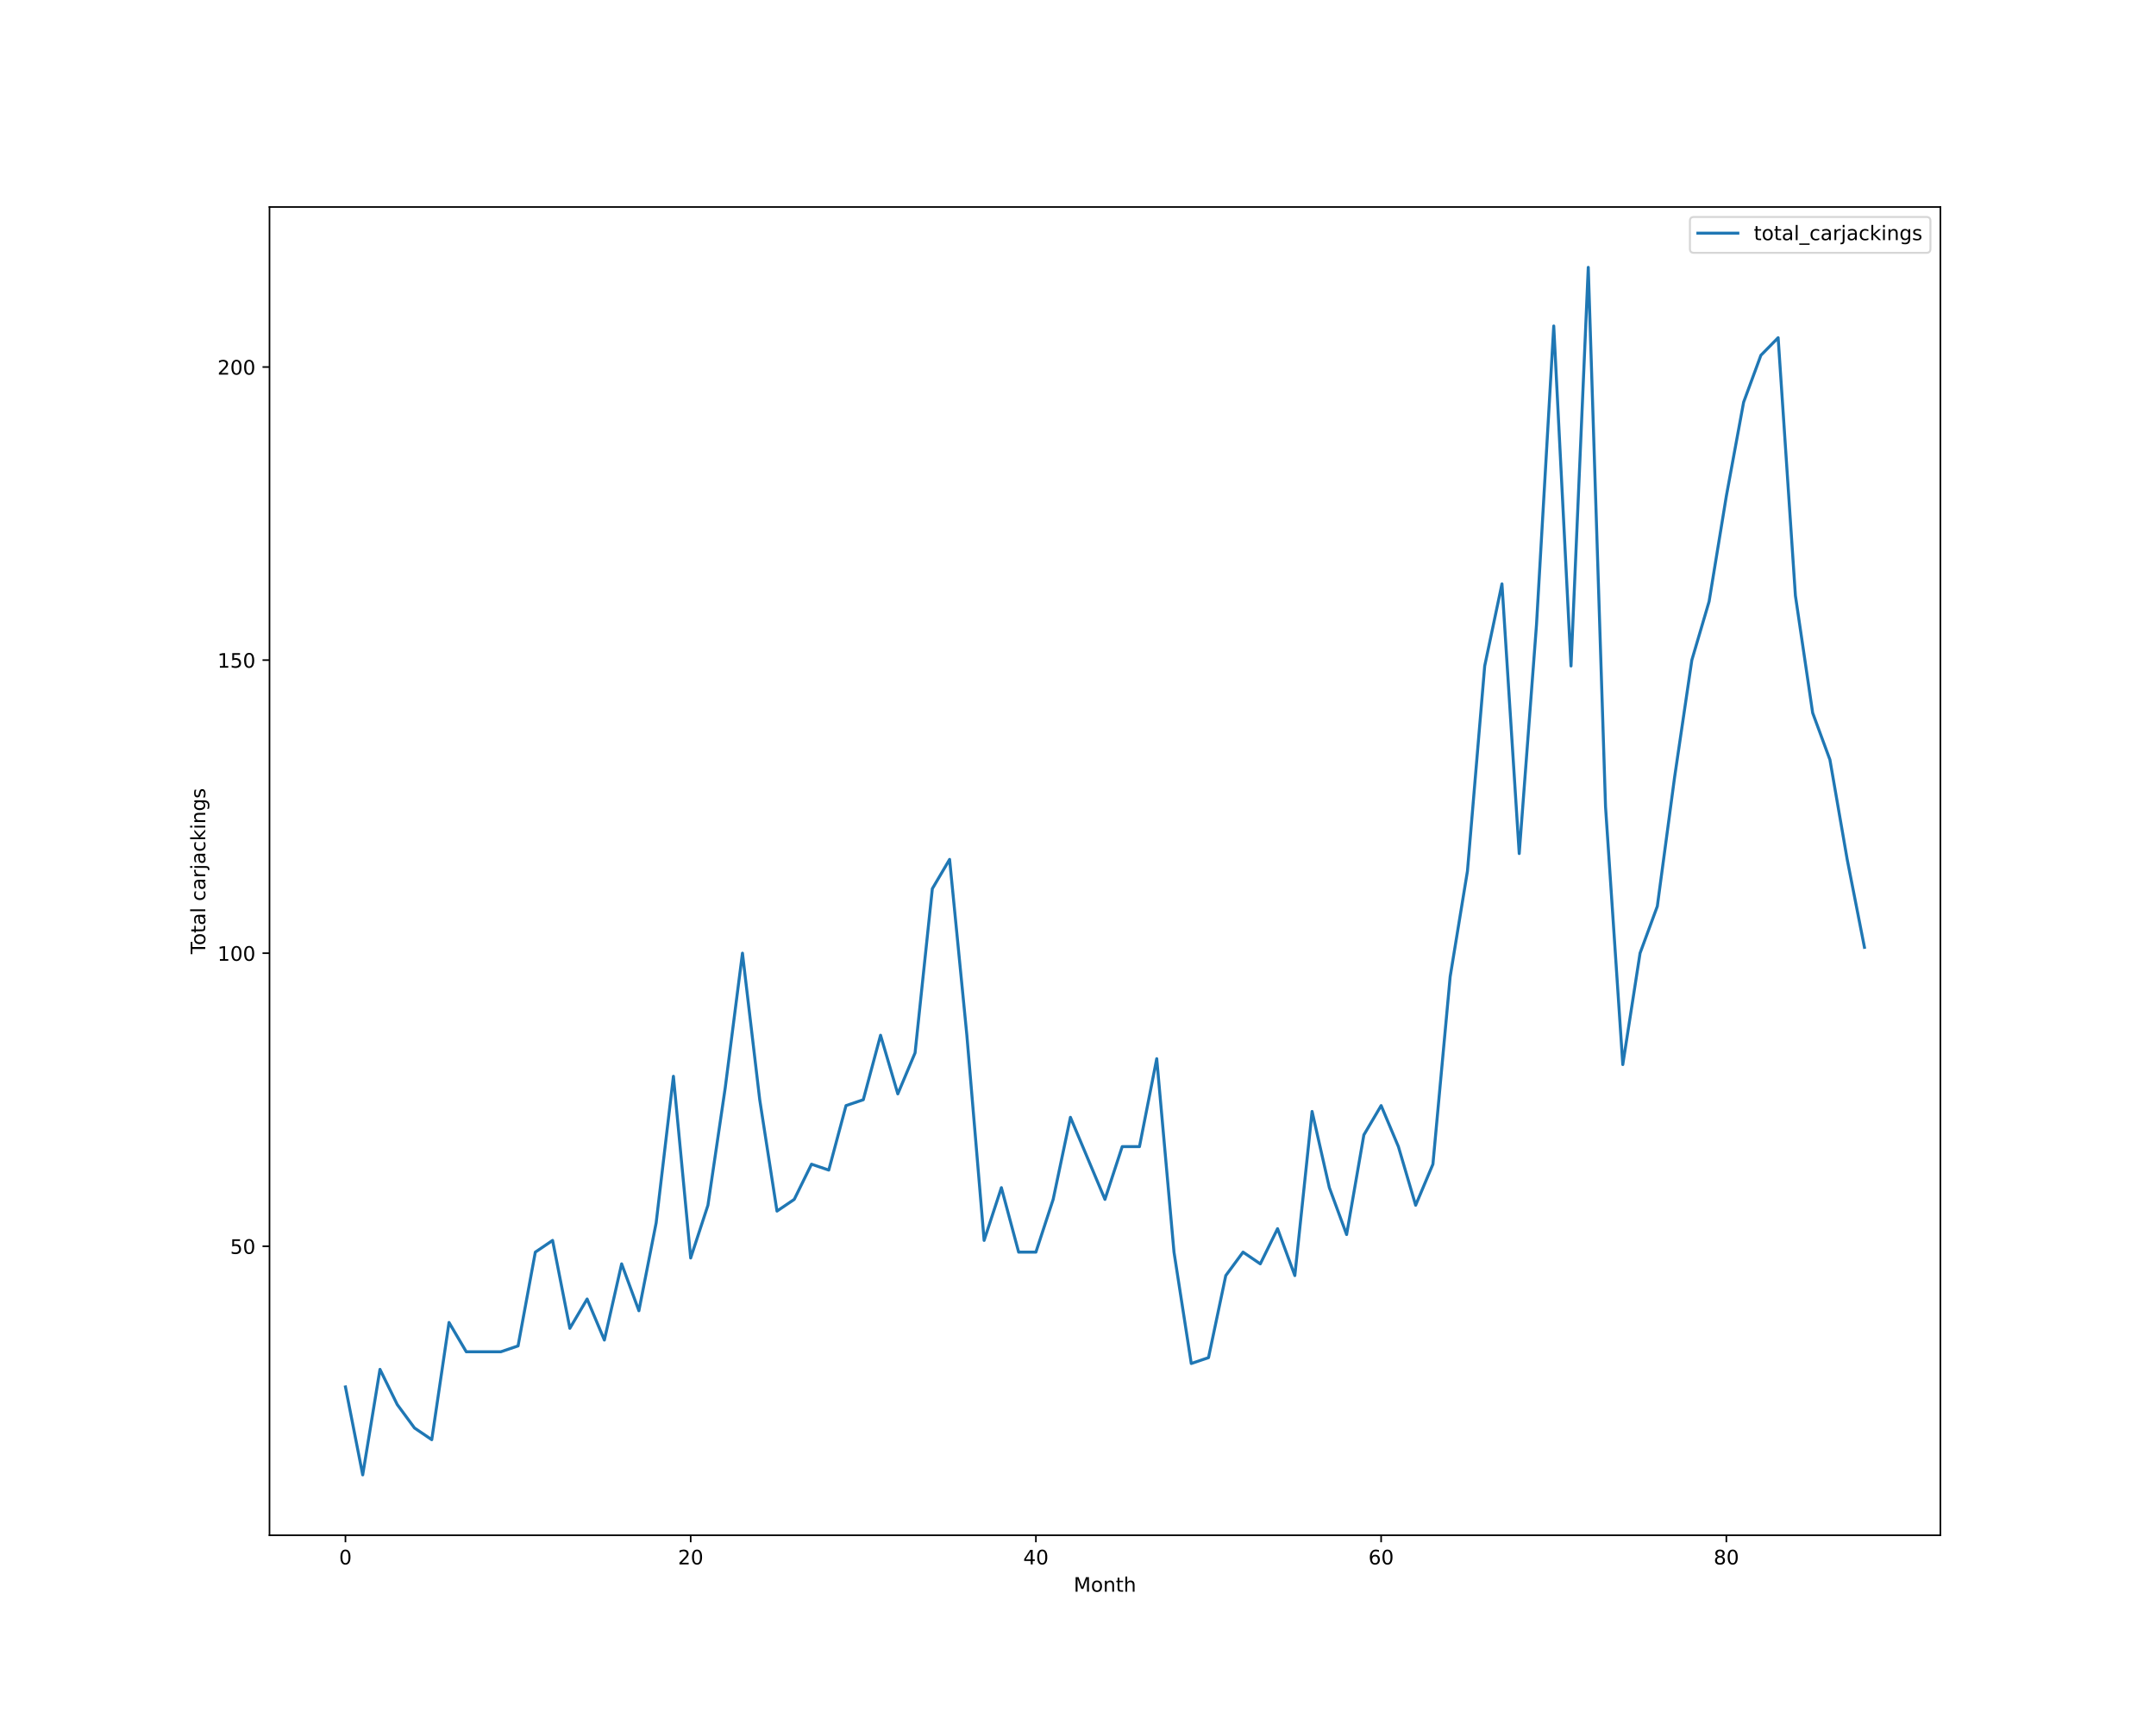
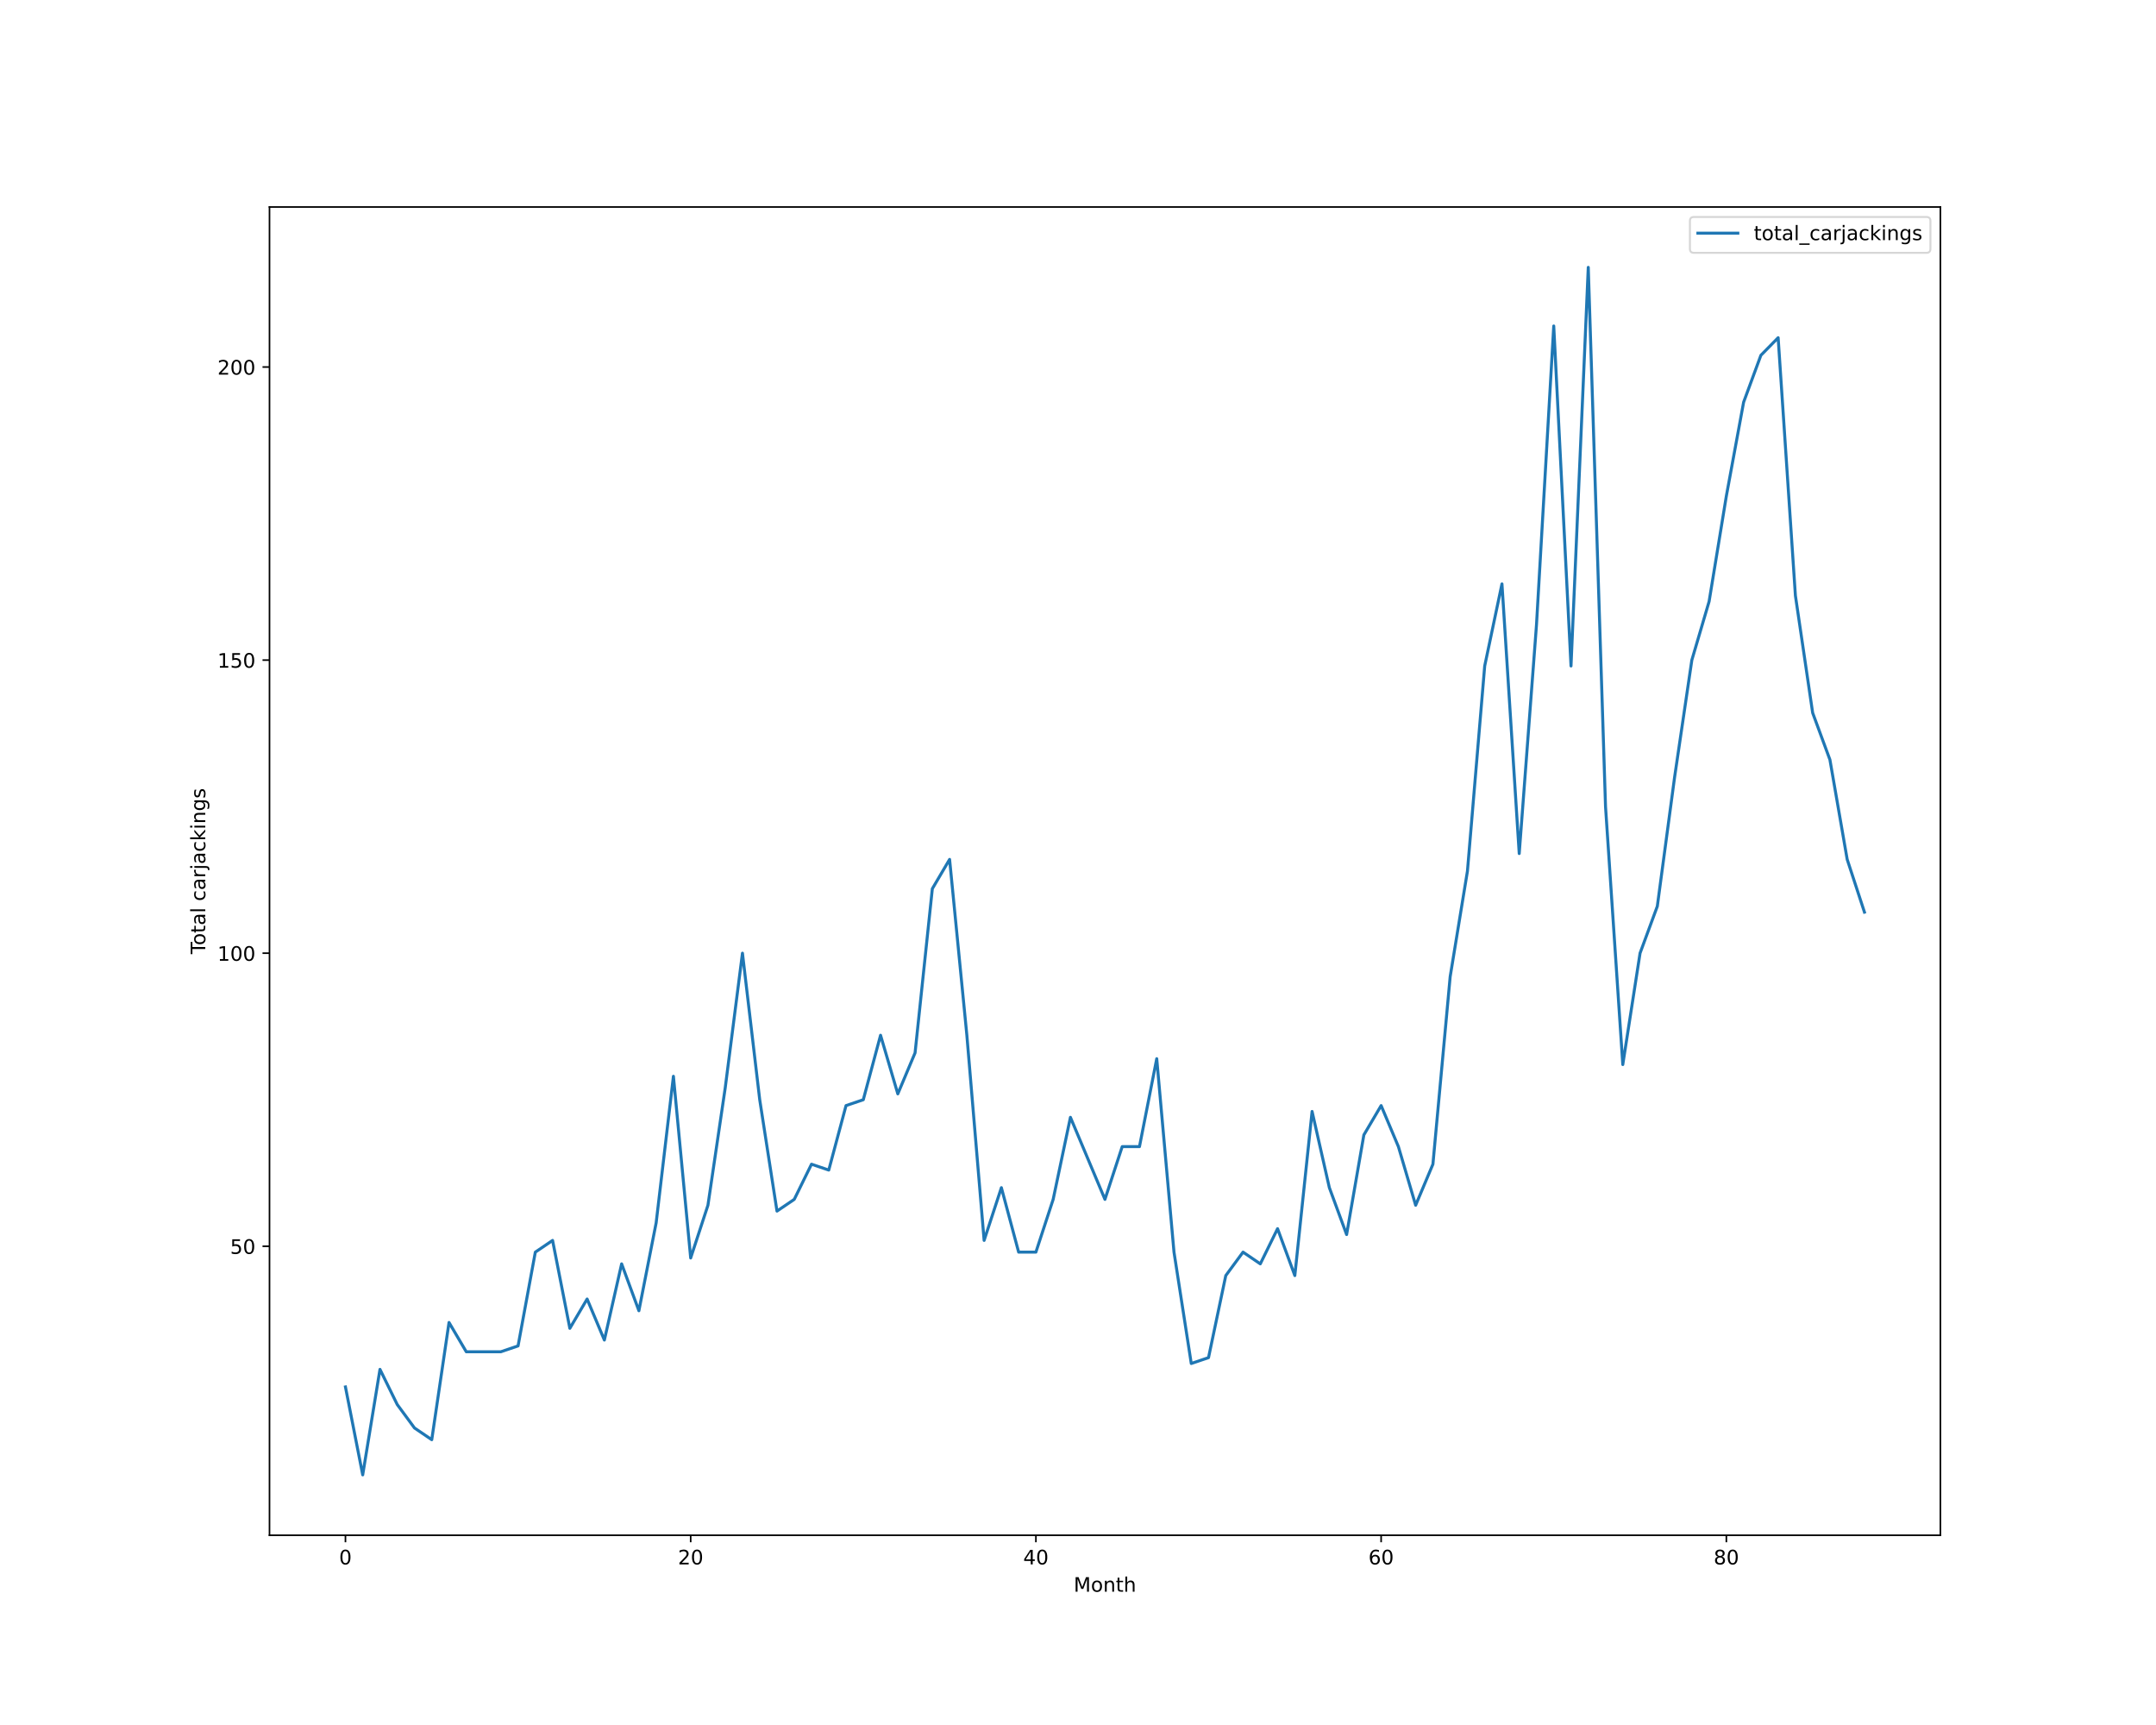
<svg xmlns="http://www.w3.org/2000/svg" xmlns:xlink="http://www.w3.org/1999/xlink" height="864pt" version="1.1" viewBox="0 0 1080 864" width="1080pt">
  <defs>
    <style type="text/css">*{stroke-linecap:butt;stroke-linejoin:round;}</style>
  </defs>
  <g id="figure_1">
    <g id="patch_1">
      <path d="M 0 864  L 1080 864  L 1080 0  L 0 0  z " style="fill:#ffffff;" />
    </g>
    <g id="axes_1">
      <g id="patch_2">
        <path d="M 135 768.96  L 972 768.96  L 972 103.68  L 135 103.68  z " style="fill:#ffffff;" />
      </g>
      <g id="matplotlib.axis_1">
        <g id="xtick_1">
          <g id="line2d_1">
            <defs>
-               <path d="M 0 0  L 0 3.5  " id="mf1858f9aaa" style="stroke:#000000;stroke-width:0.8;" />
-             </defs>
-             <g>
-               <use style="stroke:#000000;stroke-width:0.8;" x="173.045" xlink:href="#mf1858f9aaa" y="768.96" />
+               <path d="M 0 0  L 0 3.5  " id="m53b989339b" style="stroke:#000000;stroke-width:0.8;" />
+             </defs>
+             <g>
+               <use style="stroke:#000000;stroke-width:0.8;" x="173.045" xlink:href="#m53b989339b" y="768.96" />
            </g>
          </g>
          <g id="text_1">
            <g transform="translate(169.8642 783.5584)scale(0.1 -0.1)">
              <defs>
                <path d="M 2034 4250  Q 1547 4250 1301 3770  Q 1056 3291 1056 2328  Q 1056 1369 1301 889  Q 1547 409 2034 409  Q 2525 409 2770 889  Q 3016 1369 3016 2328  Q 3016 3291 2770 3770  Q 2525 4250 2034 4250  z M 2034 4750  Q 2819 4750 3233 4129  Q 3647 3509 3647 2328  Q 3647 1150 3233 529  Q 2819 -91 2034 -91  Q 1250 -91 836 529  Q 422 1150 422 2328  Q 422 3509 836 4129  Q 1250 4750 2034 4750  z " id="DejaVuSans-30" transform="scale(0.015625)" />
              </defs>
              <use xlink:href="#DejaVuSans-30" />
            </g>
          </g>
        </g>
        <g id="xtick_2">
          <g id="line2d_2">
            <g>
-               <use style="stroke:#000000;stroke-width:0.8;" x="345.979" xlink:href="#mf1858f9aaa" y="768.96" />
+               <use style="stroke:#000000;stroke-width:0.8;" x="345.979" xlink:href="#m53b989339b" y="768.96" />
            </g>
          </g>
          <g id="text_2">
            <g transform="translate(339.6168 783.5584)scale(0.1 -0.1)">
              <defs>
                <path d="M 1228 531  L 3431 531  L 3431 0  L 469 0  L 469 531  Q 828 903 1448 1529  Q 2069 2156 2228 2338  Q 2531 2678 2651 2914  Q 2772 3150 2772 3378  Q 2772 3750 2511 3984  Q 2250 4219 1831 4219  Q 1534 4219 1204 4116  Q 875 4013 500 3803  L 500 4441  Q 881 4594 1212 4672  Q 1544 4750 1819 4750  Q 2544 4750 2975 4387  Q 3406 4025 3406 3419  Q 3406 3131 3298 2873  Q 3191 2616 2906 2266  Q 2828 2175 2409 1742  Q 1991 1309 1228 531  z " id="DejaVuSans-32" transform="scale(0.015625)" />
              </defs>
              <use xlink:href="#DejaVuSans-32" />
              <use x="63.623" xlink:href="#DejaVuSans-30" />
            </g>
          </g>
        </g>
        <g id="xtick_3">
          <g id="line2d_3">
            <g>
-               <use style="stroke:#000000;stroke-width:0.8;" x="518.913" xlink:href="#mf1858f9aaa" y="768.96" />
+               <use style="stroke:#000000;stroke-width:0.8;" x="518.913" xlink:href="#m53b989339b" y="768.96" />
            </g>
          </g>
          <g id="text_3">
            <g transform="translate(512.5507 783.5584)scale(0.1 -0.1)">
              <defs>
                <path d="M 2419 4116  L 825 1625  L 2419 1625  L 2419 4116  z M 2253 4666  L 3047 4666  L 3047 1625  L 3713 1625  L 3713 1100  L 3047 1100  L 3047 0  L 2419 0  L 2419 1100  L 313 1100  L 313 1709  L 2253 4666  z " id="DejaVuSans-34" transform="scale(0.015625)" />
              </defs>
              <use xlink:href="#DejaVuSans-34" />
              <use x="63.623" xlink:href="#DejaVuSans-30" />
            </g>
          </g>
        </g>
        <g id="xtick_4">
          <g id="line2d_4">
            <g>
-               <use style="stroke:#000000;stroke-width:0.8;" x="691.847" xlink:href="#mf1858f9aaa" y="768.96" />
+               <use style="stroke:#000000;stroke-width:0.8;" x="691.847" xlink:href="#m53b989339b" y="768.96" />
            </g>
          </g>
          <g id="text_4">
            <g transform="translate(685.4846 783.5584)scale(0.1 -0.1)">
              <defs>
                <path d="M 2113 2584  Q 1688 2584 1439 2293  Q 1191 2003 1191 1497  Q 1191 994 1439 701  Q 1688 409 2113 409  Q 2538 409 2786 701  Q 3034 994 3034 1497  Q 3034 2003 2786 2293  Q 2538 2584 2113 2584  z M 3366 4563  L 3366 3988  Q 3128 4100 2886 4159  Q 2644 4219 2406 4219  Q 1781 4219 1451 3797  Q 1122 3375 1075 2522  Q 1259 2794 1537 2939  Q 1816 3084 2150 3084  Q 2853 3084 3261 2657  Q 3669 2231 3669 1497  Q 3669 778 3244 343  Q 2819 -91 2113 -91  Q 1303 -91 875 529  Q 447 1150 447 2328  Q 447 3434 972 4092  Q 1497 4750 2381 4750  Q 2619 4750 2861 4703  Q 3103 4656 3366 4563  z " id="DejaVuSans-36" transform="scale(0.015625)" />
              </defs>
              <use xlink:href="#DejaVuSans-36" />
              <use x="63.623" xlink:href="#DejaVuSans-30" />
            </g>
          </g>
        </g>
        <g id="xtick_5">
          <g id="line2d_5">
            <g>
-               <use style="stroke:#000000;stroke-width:0.8;" x="864.781" xlink:href="#mf1858f9aaa" y="768.96" />
+               <use style="stroke:#000000;stroke-width:0.8;" x="864.781" xlink:href="#m53b989339b" y="768.96" />
            </g>
          </g>
          <g id="text_5">
            <g transform="translate(858.4185 783.5584)scale(0.1 -0.1)">
              <defs>
                <path d="M 2034 2216  Q 1584 2216 1326 1975  Q 1069 1734 1069 1313  Q 1069 891 1326 650  Q 1584 409 2034 409  Q 2484 409 2743 651  Q 3003 894 3003 1313  Q 3003 1734 2745 1975  Q 2488 2216 2034 2216  z M 1403 2484  Q 997 2584 770 2862  Q 544 3141 544 3541  Q 544 4100 942 4425  Q 1341 4750 2034 4750  Q 2731 4750 3128 4425  Q 3525 4100 3525 3541  Q 3525 3141 3298 2862  Q 3072 2584 2669 2484  Q 3125 2378 3379 2068  Q 3634 1759 3634 1313  Q 3634 634 3220 271  Q 2806 -91 2034 -91  Q 1263 -91 848 271  Q 434 634 434 1313  Q 434 1759 690 2068  Q 947 2378 1403 2484  z M 1172 3481  Q 1172 3119 1398 2916  Q 1625 2713 2034 2713  Q 2441 2713 2670 2916  Q 2900 3119 2900 3481  Q 2900 3844 2670 4047  Q 2441 4250 2034 4250  Q 1625 4250 1398 4047  Q 1172 3844 1172 3481  z " id="DejaVuSans-38" transform="scale(0.015625)" />
              </defs>
              <use xlink:href="#DejaVuSans-38" />
              <use x="63.623" xlink:href="#DejaVuSans-30" />
            </g>
          </g>
        </g>
        <g id="text_6">
          <g transform="translate(537.8289 797.2366)scale(0.1 -0.1)">
            <defs>
              <path d="M 628 4666  L 1569 4666  L 2759 1491  L 3956 4666  L 4897 4666  L 4897 0  L 4281 0  L 4281 4097  L 3078 897  L 2444 897  L 1241 4097  L 1241 0  L 628 0  L 628 4666  z " id="DejaVuSans-4d" transform="scale(0.015625)" />
              <path d="M 1959 3097  Q 1497 3097 1228 2736  Q 959 2375 959 1747  Q 959 1119 1226 758  Q 1494 397 1959 397  Q 2419 397 2687 759  Q 2956 1122 2956 1747  Q 2956 2369 2687 2733  Q 2419 3097 1959 3097  z M 1959 3584  Q 2709 3584 3137 3096  Q 3566 2609 3566 1747  Q 3566 888 3137 398  Q 2709 -91 1959 -91  Q 1206 -91 779 398  Q 353 888 353 1747  Q 353 2609 779 3096  Q 1206 3584 1959 3584  z " id="DejaVuSans-6f" transform="scale(0.015625)" />
              <path d="M 3513 2113  L 3513 0  L 2938 0  L 2938 2094  Q 2938 2591 2744 2837  Q 2550 3084 2163 3084  Q 1697 3084 1428 2787  Q 1159 2491 1159 1978  L 1159 0  L 581 0  L 581 3500  L 1159 3500  L 1159 2956  Q 1366 3272 1645 3428  Q 1925 3584 2291 3584  Q 2894 3584 3203 3211  Q 3513 2838 3513 2113  z " id="DejaVuSans-6e" transform="scale(0.015625)" />
              <path d="M 1172 4494  L 1172 3500  L 2356 3500  L 2356 3053  L 1172 3053  L 1172 1153  Q 1172 725 1289 603  Q 1406 481 1766 481  L 2356 481  L 2356 0  L 1766 0  Q 1100 0 847 248  Q 594 497 594 1153  L 594 3053  L 172 3053  L 172 3500  L 594 3500  L 594 4494  L 1172 4494  z " id="DejaVuSans-74" transform="scale(0.015625)" />
              <path d="M 3513 2113  L 3513 0  L 2938 0  L 2938 2094  Q 2938 2591 2744 2837  Q 2550 3084 2163 3084  Q 1697 3084 1428 2787  Q 1159 2491 1159 1978  L 1159 0  L 581 0  L 581 4863  L 1159 4863  L 1159 2956  Q 1366 3272 1645 3428  Q 1925 3584 2291 3584  Q 2894 3584 3203 3211  Q 3513 2838 3513 2113  z " id="DejaVuSans-68" transform="scale(0.015625)" />
            </defs>
            <use xlink:href="#DejaVuSans-4d" />
            <use x="86.279" xlink:href="#DejaVuSans-6f" />
            <use x="147.461" xlink:href="#DejaVuSans-6e" />
            <use x="210.84" xlink:href="#DejaVuSans-74" />
            <use x="250.049" xlink:href="#DejaVuSans-68" />
          </g>
        </g>
      </g>
      <g id="matplotlib.axis_2">
        <g id="ytick_1">
          <g id="line2d_6">
            <defs>
-               <path d="M 0 0  L -3.5 0  " id="m9b68e385a3" style="stroke:#000000;stroke-width:0.8;" />
-             </defs>
-             <g>
-               <use style="stroke:#000000;stroke-width:0.8;" x="135" xlink:href="#m9b68e385a3" y="624.219" />
+               <path d="M 0 0  L -3.5 0  " id="mbf336e8f81" style="stroke:#000000;stroke-width:0.8;" />
+             </defs>
+             <g>
+               <use style="stroke:#000000;stroke-width:0.8;" x="135" xlink:href="#mbf336e8f81" y="624.219" />
            </g>
          </g>
          <g id="text_7">
            <g transform="translate(115.275 628.0182)scale(0.1 -0.1)">
              <defs>
                <path d="M 691 4666  L 3169 4666  L 3169 4134  L 1269 4134  L 1269 2991  Q 1406 3038 1543 3061  Q 1681 3084 1819 3084  Q 2600 3084 3056 2656  Q 3513 2228 3513 1497  Q 3513 744 3044 326  Q 2575 -91 1722 -91  Q 1428 -91 1123 -41  Q 819 9 494 109  L 494 744  Q 775 591 1075 516  Q 1375 441 1709 441  Q 2250 441 2565 725  Q 2881 1009 2881 1497  Q 2881 1984 2565 2268  Q 2250 2553 1709 2553  Q 1456 2553 1204 2497  Q 953 2441 691 2322  L 691 4666  z " id="DejaVuSans-35" transform="scale(0.015625)" />
              </defs>
              <use xlink:href="#DejaVuSans-35" />
              <use x="63.623" xlink:href="#DejaVuSans-30" />
            </g>
          </g>
        </g>
        <g id="ytick_2">
          <g id="line2d_7">
            <g>
-               <use style="stroke:#000000;stroke-width:0.8;" x="135" xlink:href="#m9b68e385a3" y="477.423" />
+               <use style="stroke:#000000;stroke-width:0.8;" x="135" xlink:href="#mbf336e8f81" y="477.423" />
            </g>
          </g>
          <g id="text_8">
            <g transform="translate(108.9125 481.2221)scale(0.1 -0.1)">
              <defs>
                <path d="M 794 531  L 1825 531  L 1825 4091  L 703 3866  L 703 4441  L 1819 4666  L 2450 4666  L 2450 531  L 3481 531  L 3481 0  L 794 0  L 794 531  z " id="DejaVuSans-31" transform="scale(0.015625)" />
              </defs>
              <use xlink:href="#DejaVuSans-31" />
              <use x="63.623" xlink:href="#DejaVuSans-30" />
              <use x="127.246" xlink:href="#DejaVuSans-30" />
            </g>
          </g>
        </g>
        <g id="ytick_3">
          <g id="line2d_8">
            <g>
-               <use style="stroke:#000000;stroke-width:0.8;" x="135" xlink:href="#m9b68e385a3" y="330.627" />
+               <use style="stroke:#000000;stroke-width:0.8;" x="135" xlink:href="#mbf336e8f81" y="330.627" />
            </g>
          </g>
          <g id="text_9">
            <g transform="translate(108.9125 334.426)scale(0.1 -0.1)">
              <use xlink:href="#DejaVuSans-31" />
              <use x="63.623" xlink:href="#DejaVuSans-35" />
              <use x="127.246" xlink:href="#DejaVuSans-30" />
            </g>
          </g>
        </g>
        <g id="ytick_4">
          <g id="line2d_9">
            <g>
-               <use style="stroke:#000000;stroke-width:0.8;" x="135" xlink:href="#m9b68e385a3" y="183.831" />
+               <use style="stroke:#000000;stroke-width:0.8;" x="135" xlink:href="#mbf336e8f81" y="183.831" />
            </g>
          </g>
          <g id="text_10">
            <g transform="translate(108.9125 187.6299)scale(0.1 -0.1)">
              <use xlink:href="#DejaVuSans-32" />
              <use x="63.623" xlink:href="#DejaVuSans-30" />
              <use x="127.246" xlink:href="#DejaVuSans-30" />
            </g>
          </g>
        </g>
        <g id="text_11">
          <g transform="translate(102.8328 477.8888)rotate(-90)scale(0.1 -0.1)">
            <defs>
              <path d="M -19 4666  L 3928 4666  L 3928 4134  L 2272 4134  L 2272 0  L 1638 0  L 1638 4134  L -19 4134  L -19 4666  z " id="DejaVuSans-54" transform="scale(0.015625)" />
              <path d="M 2194 1759  Q 1497 1759 1228 1600  Q 959 1441 959 1056  Q 959 750 1161 570  Q 1363 391 1709 391  Q 2188 391 2477 730  Q 2766 1069 2766 1631  L 2766 1759  L 2194 1759  z M 3341 1997  L 3341 0  L 2766 0  L 2766 531  Q 2569 213 2275 61  Q 1981 -91 1556 -91  Q 1019 -91 701 211  Q 384 513 384 1019  Q 384 1609 779 1909  Q 1175 2209 1959 2209  L 2766 2209  L 2766 2266  Q 2766 2663 2505 2880  Q 2244 3097 1772 3097  Q 1472 3097 1187 3025  Q 903 2953 641 2809  L 641 3341  Q 956 3463 1253 3523  Q 1550 3584 1831 3584  Q 2591 3584 2966 3190  Q 3341 2797 3341 1997  z " id="DejaVuSans-61" transform="scale(0.015625)" />
              <path d="M 603 4863  L 1178 4863  L 1178 0  L 603 0  L 603 4863  z " id="DejaVuSans-6c" transform="scale(0.015625)" />
              <path id="DejaVuSans-20" transform="scale(0.015625)" />
              <path d="M 3122 3366  L 3122 2828  Q 2878 2963 2633 3030  Q 2388 3097 2138 3097  Q 1578 3097 1268 2742  Q 959 2388 959 1747  Q 959 1106 1268 751  Q 1578 397 2138 397  Q 2388 397 2633 464  Q 2878 531 3122 666  L 3122 134  Q 2881 22 2623 -34  Q 2366 -91 2075 -91  Q 1284 -91 818 406  Q 353 903 353 1747  Q 353 2603 823 3093  Q 1294 3584 2113 3584  Q 2378 3584 2631 3529  Q 2884 3475 3122 3366  z " id="DejaVuSans-63" transform="scale(0.015625)" />
              <path d="M 2631 2963  Q 2534 3019 2420 3045  Q 2306 3072 2169 3072  Q 1681 3072 1420 2755  Q 1159 2438 1159 1844  L 1159 0  L 581 0  L 581 3500  L 1159 3500  L 1159 2956  Q 1341 3275 1631 3429  Q 1922 3584 2338 3584  Q 2397 3584 2469 3576  Q 2541 3569 2628 3553  L 2631 2963  z " id="DejaVuSans-72" transform="scale(0.015625)" />
              <path d="M 603 3500  L 1178 3500  L 1178 -63  Q 1178 -731 923 -1031  Q 669 -1331 103 -1331  L -116 -1331  L -116 -844  L 38 -844  Q 366 -844 484 -692  Q 603 -541 603 -63  L 603 3500  z M 603 4863  L 1178 4863  L 1178 4134  L 603 4134  L 603 4863  z " id="DejaVuSans-6a" transform="scale(0.015625)" />
              <path d="M 581 4863  L 1159 4863  L 1159 1991  L 2875 3500  L 3609 3500  L 1753 1863  L 3688 0  L 2938 0  L 1159 1709  L 1159 0  L 581 0  L 581 4863  z " id="DejaVuSans-6b" transform="scale(0.015625)" />
              <path d="M 603 3500  L 1178 3500  L 1178 0  L 603 0  L 603 3500  z M 603 4863  L 1178 4863  L 1178 4134  L 603 4134  L 603 4863  z " id="DejaVuSans-69" transform="scale(0.015625)" />
              <path d="M 2906 1791  Q 2906 2416 2648 2759  Q 2391 3103 1925 3103  Q 1463 3103 1205 2759  Q 947 2416 947 1791  Q 947 1169 1205 825  Q 1463 481 1925 481  Q 2391 481 2648 825  Q 2906 1169 2906 1791  z M 3481 434  Q 3481 -459 3084 -895  Q 2688 -1331 1869 -1331  Q 1566 -1331 1297 -1286  Q 1028 -1241 775 -1147  L 775 -588  Q 1028 -725 1275 -790  Q 1522 -856 1778 -856  Q 2344 -856 2625 -561  Q 2906 -266 2906 331  L 2906 616  Q 2728 306 2450 153  Q 2172 0 1784 0  Q 1141 0 747 490  Q 353 981 353 1791  Q 353 2603 747 3093  Q 1141 3584 1784 3584  Q 2172 3584 2450 3431  Q 2728 3278 2906 2969  L 2906 3500  L 3481 3500  L 3481 434  z " id="DejaVuSans-67" transform="scale(0.015625)" />
              <path d="M 2834 3397  L 2834 2853  Q 2591 2978 2328 3040  Q 2066 3103 1784 3103  Q 1356 3103 1142 2972  Q 928 2841 928 2578  Q 928 2378 1081 2264  Q 1234 2150 1697 2047  L 1894 2003  Q 2506 1872 2764 1633  Q 3022 1394 3022 966  Q 3022 478 2636 193  Q 2250 -91 1575 -91  Q 1294 -91 989 -36  Q 684 19 347 128  L 347 722  Q 666 556 975 473  Q 1284 391 1588 391  Q 1994 391 2212 530  Q 2431 669 2431 922  Q 2431 1156 2273 1281  Q 2116 1406 1581 1522  L 1381 1569  Q 847 1681 609 1914  Q 372 2147 372 2553  Q 372 3047 722 3315  Q 1072 3584 1716 3584  Q 2034 3584 2315 3537  Q 2597 3491 2834 3397  z " id="DejaVuSans-73" transform="scale(0.015625)" />
            </defs>
            <use xlink:href="#DejaVuSans-54" />
            <use x="44.084" xlink:href="#DejaVuSans-6f" />
            <use x="105.266" xlink:href="#DejaVuSans-74" />
            <use x="144.475" xlink:href="#DejaVuSans-61" />
            <use x="205.754" xlink:href="#DejaVuSans-6c" />
            <use x="233.537" xlink:href="#DejaVuSans-20" />
            <use x="265.324" xlink:href="#DejaVuSans-63" />
            <use x="320.305" xlink:href="#DejaVuSans-61" />
            <use x="381.584" xlink:href="#DejaVuSans-72" />
            <use x="422.697" xlink:href="#DejaVuSans-6a" />
            <use x="450.48" xlink:href="#DejaVuSans-61" />
            <use x="511.76" xlink:href="#DejaVuSans-63" />
            <use x="566.74" xlink:href="#DejaVuSans-6b" />
            <use x="624.65" xlink:href="#DejaVuSans-69" />
            <use x="652.434" xlink:href="#DejaVuSans-6e" />
            <use x="715.812" xlink:href="#DejaVuSans-67" />
            <use x="779.289" xlink:href="#DejaVuSans-73" />
          </g>
        </g>
      </g>
      <g id="line2d_10">
-         <path clip-path="url(#p41b0716114)" d="M 173.045 694.681  L 181.692 738.72  L 190.339 685.873  L 198.986 703.489  L 207.632 715.233  L 216.279 721.104  L 224.926 662.386  L 233.572 677.066  L 242.219 677.066  L 250.866 677.066  L 259.512 674.13  L 268.159 627.155  L 276.806 621.283  L 285.452 665.322  L 294.099 650.642  L 302.746 671.194  L 311.393 633.027  L 320.039 656.514  L 328.686 612.475  L 337.333 539.077  L 345.979 630.091  L 354.626 603.668  L 363.273 544.949  L 371.919 477.423  L 380.566 550.821  L 389.213 606.603  L 397.86 600.732  L 406.506 583.116  L 415.153 586.052  L 423.8 553.757  L 432.446 550.821  L 441.093 518.526  L 449.74 547.885  L 458.386 527.334  L 467.033 445.128  L 475.68 430.448  L 484.326 518.526  L 492.973 621.283  L 501.62 594.86  L 510.267 627.155  L 518.913 627.155  L 527.56 600.732  L 536.207 559.629  L 544.853 580.18  L 553.5 600.732  L 562.147 574.308  L 570.793 574.308  L 579.44 530.27  L 588.087 627.155  L 596.733 682.937  L 605.38 680.002  L 614.027 638.899  L 622.674 627.155  L 631.32 633.027  L 639.967 615.411  L 648.614 638.899  L 657.26 556.693  L 665.907 594.86  L 674.554 618.347  L 683.2 568.437  L 691.847 553.757  L 700.494 574.308  L 709.14 603.668  L 717.787 583.116  L 726.434 489.167  L 735.081 436.32  L 743.727 333.563  L 752.374 292.46  L 761.021 427.512  L 769.667 313.011  L 778.314 163.279  L 786.961 333.563  L 795.607 133.92  L 804.254 404.025  L 812.901 533.205  L 821.548 477.423  L 830.194 453.936  L 838.841 389.345  L 847.488 330.627  L 856.134 301.268  L 864.781 248.421  L 873.428 201.446  L 882.074 177.959  L 890.721 169.151  L 899.368 298.332  L 908.014 357.05  L 916.661 380.537  L 925.308 430.448  L 933.955 474.487  " style="fill:none;stroke:#1f77b4;stroke-linecap:square;stroke-width:1.5;" />
+         <path clip-path="url(#p528ef12299)" d="M 173.045 694.681  L 181.692 738.72  L 190.339 685.873  L 198.986 703.489  L 207.632 715.233  L 216.279 721.104  L 224.926 662.386  L 233.572 677.066  L 242.219 677.066  L 250.866 677.066  L 259.512 674.13  L 268.159 627.155  L 276.806 621.283  L 285.452 665.322  L 294.099 650.642  L 302.746 671.194  L 311.393 633.027  L 320.039 656.514  L 328.686 612.475  L 337.333 539.077  L 345.979 630.091  L 354.626 603.668  L 363.273 544.949  L 371.919 477.423  L 380.566 550.821  L 389.213 606.603  L 397.86 600.732  L 406.506 583.116  L 415.153 586.052  L 423.8 553.757  L 432.446 550.821  L 441.093 518.526  L 449.74 547.885  L 458.386 527.334  L 467.033 445.128  L 475.68 430.448  L 484.326 518.526  L 492.973 621.283  L 501.62 594.86  L 510.267 627.155  L 518.913 627.155  L 527.56 600.732  L 536.207 559.629  L 544.853 580.18  L 553.5 600.732  L 562.147 574.308  L 570.793 574.308  L 579.44 530.27  L 588.087 627.155  L 596.733 682.937  L 605.38 680.002  L 614.027 638.899  L 622.674 627.155  L 631.32 633.027  L 639.967 615.411  L 648.614 638.899  L 657.26 556.693  L 665.907 594.86  L 674.554 618.347  L 683.2 568.437  L 691.847 553.757  L 700.494 574.308  L 709.14 603.668  L 717.787 583.116  L 726.434 489.167  L 735.081 436.32  L 743.727 333.563  L 752.374 292.46  L 761.021 427.512  L 769.667 313.011  L 778.314 163.279  L 786.961 333.563  L 795.607 133.92  L 804.254 404.025  L 812.901 533.205  L 821.548 477.423  L 830.194 453.936  L 838.841 389.345  L 847.488 330.627  L 856.134 301.268  L 864.781 248.421  L 873.428 201.446  L 882.074 177.959  L 890.721 169.151  L 899.368 298.332  L 908.014 357.05  L 916.661 380.537  L 925.308 430.448  L 933.955 456.871  " style="fill:none;stroke:#1f77b4;stroke-linecap:square;stroke-width:1.5;" />
      </g>
      <g id="patch_3">
        <path d="M 135 768.96  L 135 103.68  " style="fill:none;stroke:#000000;stroke-linecap:square;stroke-linejoin:miter;stroke-width:0.8;" />
      </g>
      <g id="patch_4">
        <path d="M 972 768.96  L 972 103.68  " style="fill:none;stroke:#000000;stroke-linecap:square;stroke-linejoin:miter;stroke-width:0.8;" />
      </g>
      <g id="patch_5">
        <path d="M 135 768.96  L 972 768.96  " style="fill:none;stroke:#000000;stroke-linecap:square;stroke-linejoin:miter;stroke-width:0.8;" />
      </g>
      <g id="patch_6">
        <path d="M 135 103.68  L 972 103.68  " style="fill:none;stroke:#000000;stroke-linecap:square;stroke-linejoin:miter;stroke-width:0.8;" />
      </g>
      <g id="legend_1">
        <g id="patch_7">
          <path d="M 848.528 126.636  L 965 126.636  Q 967 126.636 967 124.636  L 967 110.68  Q 967 108.68 965 108.68  L 848.528 108.68  Q 846.528 108.68 846.528 110.68  L 846.528 124.636  Q 846.528 126.636 848.528 126.636  z " style="fill:#ffffff;opacity:0.8;stroke:#cccccc;stroke-linejoin:miter;" />
        </g>
        <g id="line2d_11">
          <path d="M 850.528 116.778  L 870.528 116.778  " style="fill:none;stroke:#1f77b4;stroke-linecap:square;stroke-width:1.5;" />
        </g>
        <g id="line2d_12" />
        <g id="text_12">
          <g transform="translate(878.5281 120.2784)scale(0.1 -0.1)">
            <defs>
              <path d="M 3263 -1063  L 3263 -1509  L -63 -1509  L -63 -1063  L 3263 -1063  z " id="DejaVuSans-5f" transform="scale(0.015625)" />
            </defs>
            <use xlink:href="#DejaVuSans-74" />
            <use x="39.209" xlink:href="#DejaVuSans-6f" />
            <use x="100.391" xlink:href="#DejaVuSans-74" />
            <use x="139.6" xlink:href="#DejaVuSans-61" />
            <use x="200.879" xlink:href="#DejaVuSans-6c" />
            <use x="228.662" xlink:href="#DejaVuSans-5f" />
            <use x="278.662" xlink:href="#DejaVuSans-63" />
            <use x="333.643" xlink:href="#DejaVuSans-61" />
            <use x="394.922" xlink:href="#DejaVuSans-72" />
            <use x="436.035" xlink:href="#DejaVuSans-6a" />
            <use x="463.818" xlink:href="#DejaVuSans-61" />
            <use x="525.098" xlink:href="#DejaVuSans-63" />
            <use x="580.078" xlink:href="#DejaVuSans-6b" />
            <use x="637.988" xlink:href="#DejaVuSans-69" />
            <use x="665.771" xlink:href="#DejaVuSans-6e" />
            <use x="729.15" xlink:href="#DejaVuSans-67" />
            <use x="792.627" xlink:href="#DejaVuSans-73" />
          </g>
        </g>
      </g>
    </g>
  </g>
  <defs>
-     <clipPath id="p41b0716114">
+     <clipPath id="p528ef12299">
      <rect height="665.28" width="837" x="135" y="103.68" />
    </clipPath>
  </defs>
</svg>
